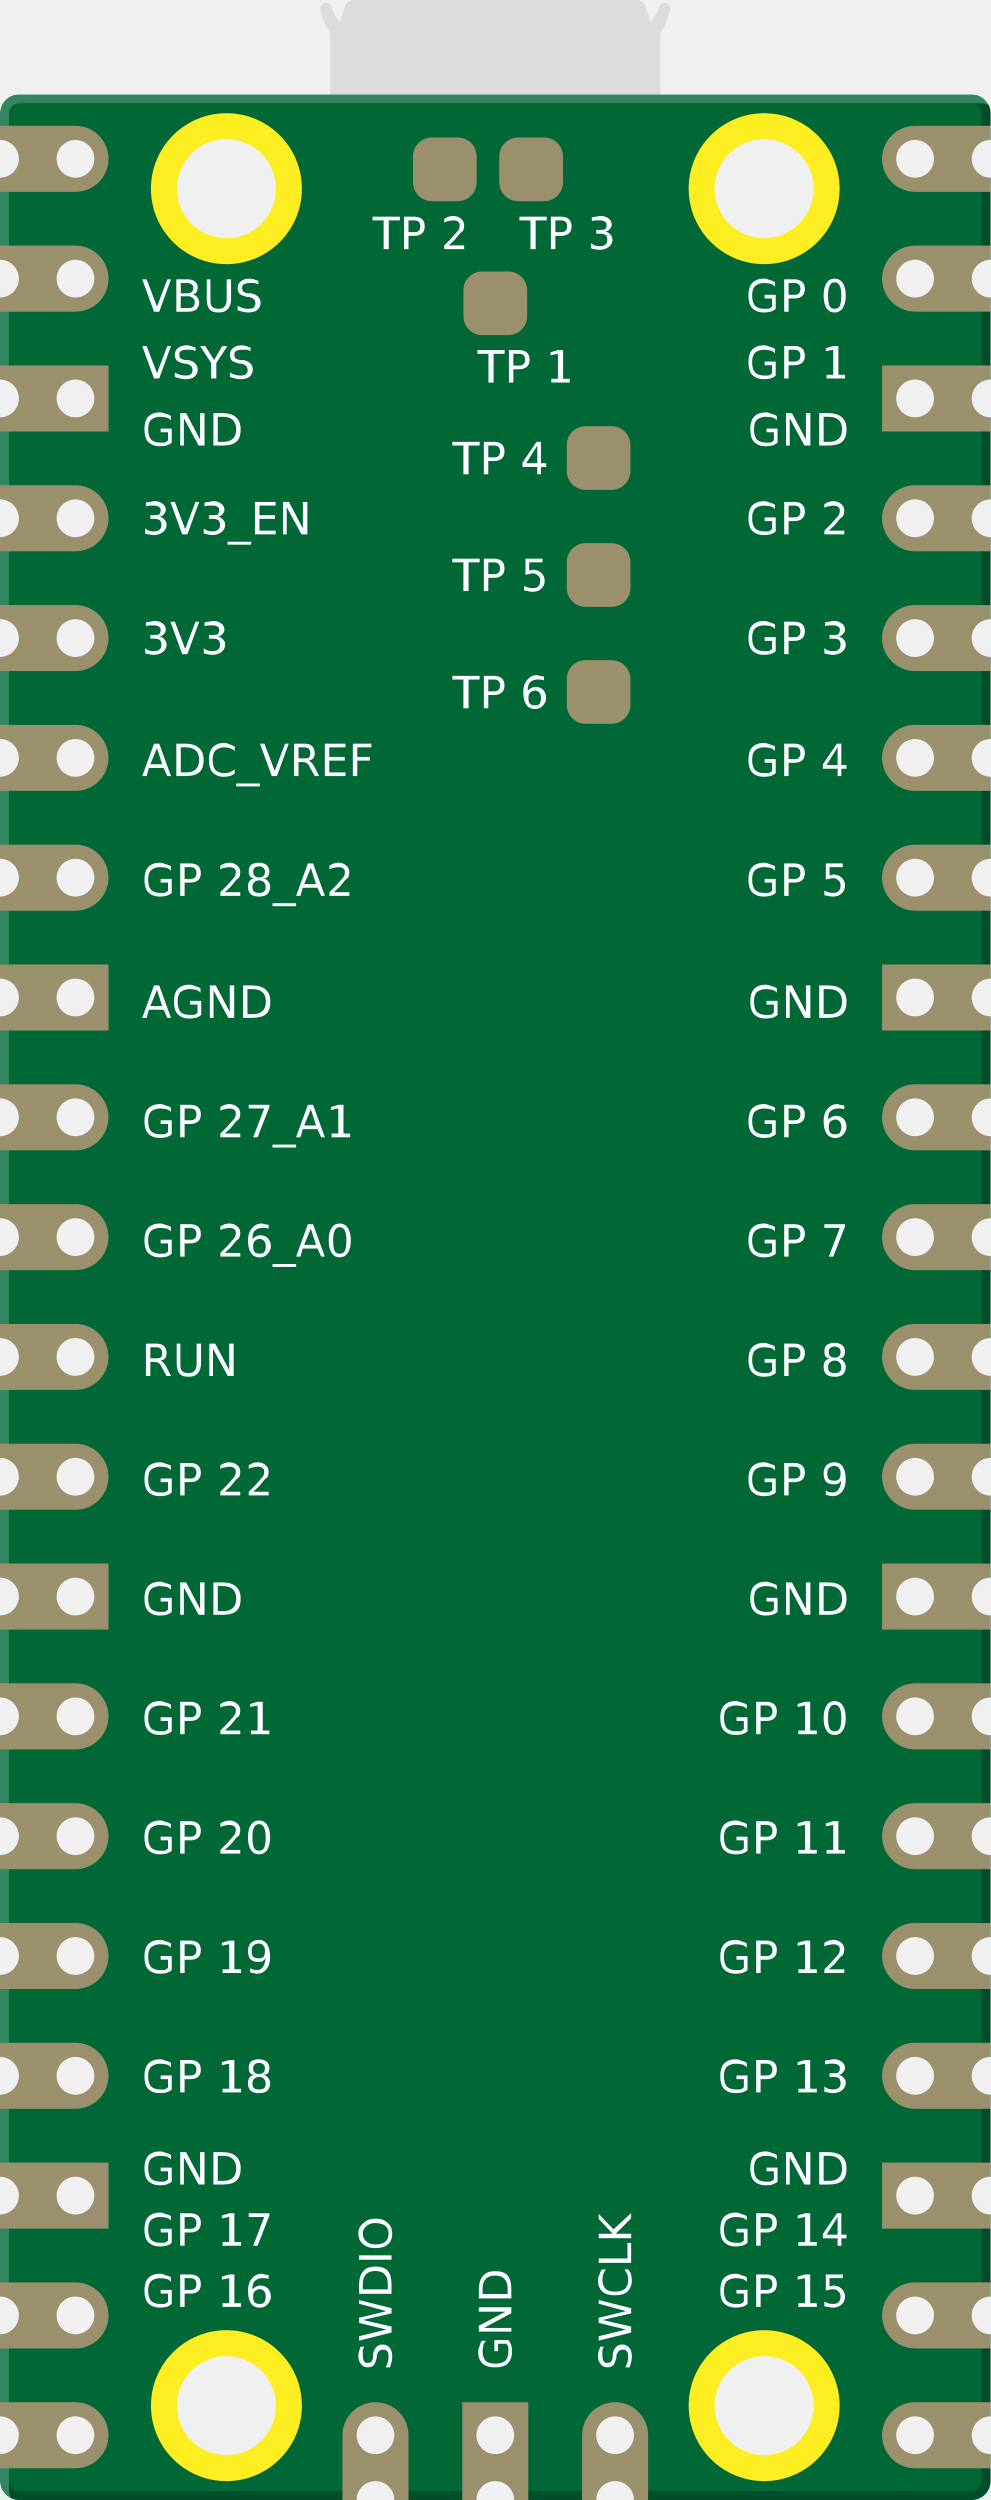
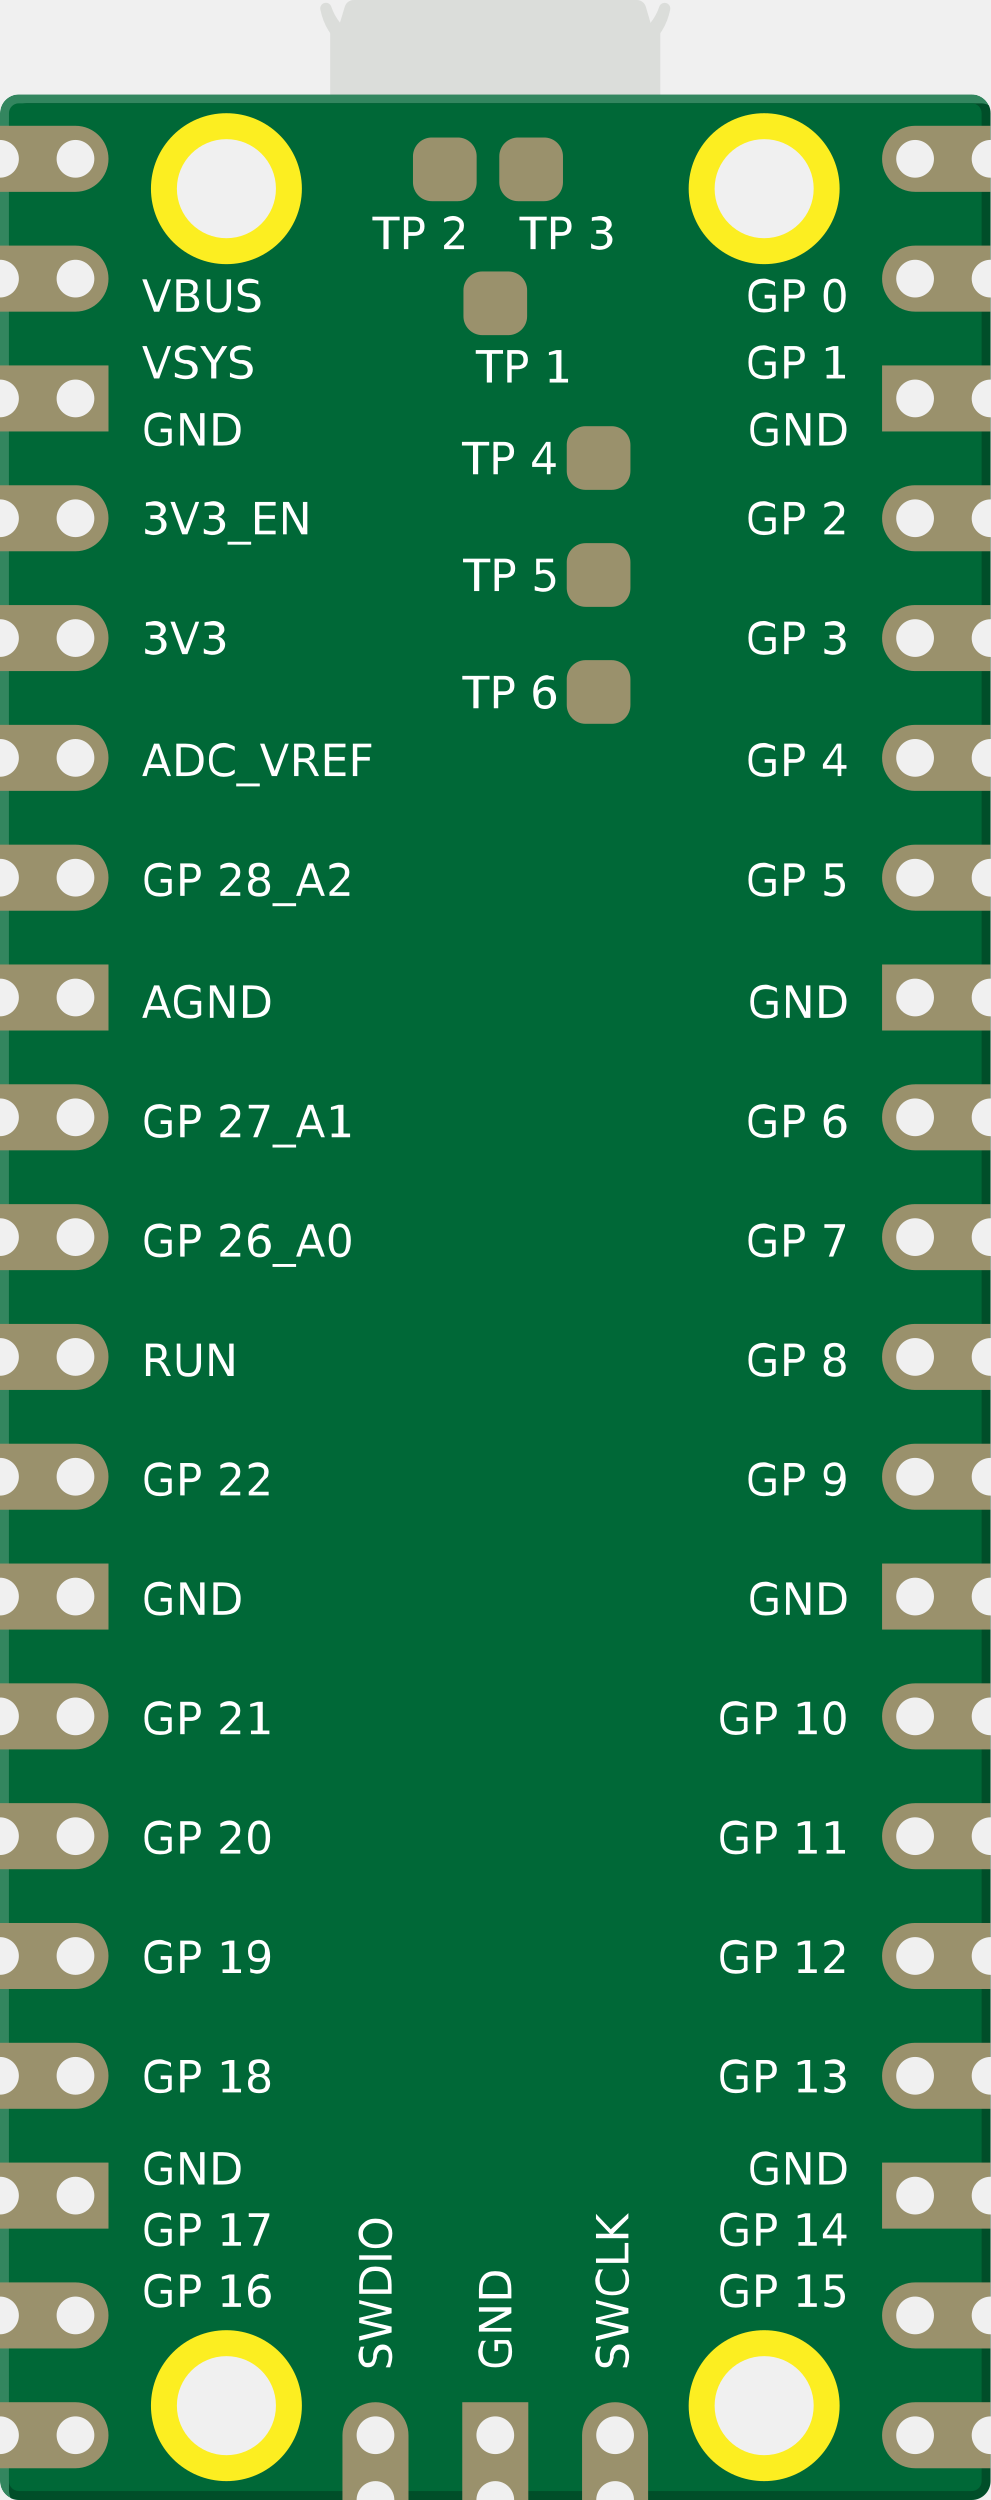
<svg xmlns="http://www.w3.org/2000/svg" viewBox="0 0 21 53">
  <defs>
    <g id="usb-micro-b-back">
      <path d="M-2.999-3a.199.199 0 0 0-.191.141l-.11.363L-3.5-2.294V2.8a.2.2 0 0 0 .2.2h1.221a.1.1 0 0 0 .1-.1V2.609a.201.201 0 0 0-.104-.176l-.679-.371a.2.2 0 0 1-.104-.176v-.292H-2.421V1.258H-1.737v.336h.404v.695a.2.2 0 0 0 .2.2h.324V2.129h1.619v.361h.325a.2.2 0 0 0 .2-.2V1.594H1.738V1.258h.686v.336h.444v.292a.2.2 0 0 1-.106.176L2.084 2.433a.2.2 0 0 0-.106.176v.292a.1.1 0 0 0 .1.1h1.22a.2.2 0 0 0 .2-.2V-2.294l-.2-.2L3.191-2.859a.2.2 0 0 0-.192-.141z" fill="#dbddda" />
      <path d="M-3.28-1.983a4.076 4.076 0 0 1-.257-.37 1.351 1.351 0 0 1-.106-.215 1.508 1.508 0 0 1-.065-.227A.12.12 0 0 1-3.477-2.859h0a1.084 1.084 0 0 0 .185.339 3.871 3.871 0 0 0 .279.305v0a.176.176 0 1 1-.252.247.182.182 0 0 1-.015-.018" fill="#dbddda" />
      <path d="M3.014-2.214a3.868 3.868 0 0 0 .279-.305A1.094 1.094 0 0 0 3.477-2.859h0a.12.12 0 0 1 .231.063 1.426 1.426 0 0 1-.065.227 1.35 1.35 0 0 1-.106.215 4.076 4.076 0 0 1-.257.37.176.176 0 1 1-.282-.212.167.167 0 0 1 .014-.017z" fill="#dbddda" />
    </g>
    <rect id="pcb" y="2" width="21" height="51" rx=".4" />
    <circle id="via" r=".4" />
    <g id="header-holes">
      <use href="#via" y="3.367" />
      <use href="#via" x="1.6" y="3.367" />
      <use href="#via" y="5.907" />
      <use href="#via" x="1.6" y="5.907" />
      <use href="#via" y="8.447" />
      <use href="#via" x="1.6" y="8.447" />
      <use href="#via" y="10.987" />
      <use href="#via" x="1.6" y="10.987" />
      <use href="#via" y="13.527" />
      <use href="#via" x="1.6" y="13.527" />
      <use href="#via" y="16.067" />
      <use href="#via" x="1.6" y="16.067" />
      <use href="#via" y="18.607" />
      <use href="#via" x="1.6" y="18.607" />
      <use href="#via" y="21.147" />
      <use href="#via" x="1.6" y="21.147" />
      <use href="#via" y="23.687" />
      <use href="#via" x="1.6" y="23.687" />
      <use href="#via" y="26.227" />
      <use href="#via" x="1.6" y="26.227" />
      <use href="#via" y="28.767" />
      <use href="#via" x="1.6" y="28.767" />
      <use href="#via" y="31.307" />
      <use href="#via" x="1.6" y="31.307" />
      <use href="#via" y="33.847" />
      <use href="#via" x="1.6" y="33.847" />
      <use href="#via" y="36.387" />
      <use href="#via" x="1.6" y="36.387" />
      <use href="#via" y="38.927" />
      <use href="#via" x="1.6" y="38.927" />
      <use href="#via" y="41.467" />
      <use href="#via" x="1.6" y="41.467" />
      <use href="#via" y="44.007" />
      <use href="#via" x="1.6" y="44.007" />
      <use href="#via" y="46.547" />
      <use href="#via" x="1.6" y="46.547" />
      <use href="#via" y="49.087" />
      <use href="#via" x="1.6" y="49.087" />
      <use href="#via" y="51.627" />
      <use href="#via" x="1.6" y="51.627" />
    </g>
    <circle id="mount-via" r="1.05" />
    <mask id="pcb-holes">
      <use href="#pcb" fill="#fff" />
      <g fill="#000">
        <use href="#header-holes" />
        <g transform="translate(21 0)scale(-1 1)">
          <use href="#header-holes" />
        </g>
        <use href="#via" x="7.96" y="53" />
        <use href="#via" x="7.96" y="51.627" />
        <use href="#via" x="10.5" y="53" />
        <use href="#via" x="10.5" y="51.627" />
        <use href="#via" x="13.04" y="53" />
        <use href="#via" x="13.04" y="51.627" />
        <use href="#mount-via" x="4.8" y="4" />
        <use href="#mount-via" x="16.2" y="4" />
        <use href="#mount-via" x="4.8" y="51" />
        <use href="#mount-via" x="16.2" y="51" />
      </g>
    </mask>
    <rect id="pcb-face" x=".19" y="2.19" width="20.62" height="50.62" rx=".21" fill="#006837" />
    <path id="pad" d="M0-.7h1.6a.7 .7 0 0 1 0 1.4H0z" />
    <rect id="pad-gnd" y="-.7" width="2.3" height="1.4" />
    <g id="header">
      <use href="#pad" y="3.367" />
      <use href="#pad" y="5.907" />
      <use href="#pad-gnd" y="8.447" />
      <use href="#pad" y="10.987" />
      <use href="#pad" y="13.527" />
      <use href="#pad" y="16.067" />
      <use href="#pad" y="18.607" />
      <use href="#pad-gnd" y="21.147" />
      <use href="#pad" y="23.687" />
      <use href="#pad" y="26.227" />
      <use href="#pad" y="28.767" />
      <use href="#pad" y="31.307" />
      <use href="#pad-gnd" y="33.847" />
      <use href="#pad" y="36.387" />
      <use href="#pad" y="38.927" />
      <use href="#pad" y="41.467" />
      <use href="#pad" y="44.007" />
      <use href="#pad-gnd" y="46.547" />
      <use href="#pad" y="49.087" />
      <use href="#pad" y="51.627" />
    </g>
+     <circle id="pad-mount" r="1.6" fill="#fcee21" />
    <path id="pad-debug" d="M-.7 0v-1.373a.7 .7 0 0 1 1.4 0V0z" />
    <rect id="pad-debug-gnd" x="-.7" y="-2.073" width="1.4" height="2.073" />
-     <circle id="pad-mount" r="1.6" fill="#fcee21" />
    <rect id="pad-test-square" x="-.675" y="-.675" width="1.35" height="1.35" rx=".4" />
  </defs>
  <use href="#usb-micro-b-back" x="10.5" y="3" />
  <g mask="url(#pcb-holes)">
    <use href="#pcb" fill="#33865f" />
    <use href="#pcb" x=".19" y=".19" fill="#004e29" />
    <use href="#pcb-face" />
    <g fill="#9a916c">
      <use href="#header" />
      <g transform="translate(21 0)scale(-1 1)">
        <use href="#header" />
      </g>
      <use href="#pad-debug" x="7.96" y="53" />
      <use href="#pad-debug-gnd" x="10.5" y="53" />
      <use href="#pad-debug" x="13.04" y="53" />
    </g>
    <use href="#pad-mount" x="4.8" y="4" />
    <use href="#pad-mount" x="16.2" y="4" />
    <use href="#pad-mount" x="4.8" y="51" />
    <use href="#pad-mount" x="16.2" y="51" />
  </g>
  <g fill="#9a916c">
    <use href="#pad-test-square" x="10.5" y="6.43" />
    <use href="#pad-test-square" x="9.43" y="3.59" />
    <use href="#pad-test-square" x="11.26" y="3.59" />
    <use href="#pad-test-square" x="12.69" y="9.71" />
    <use href="#pad-test-square" x="12.69" y="12.19" />
    <use href="#pad-test-square" x="12.69" y="14.67" />
  </g>
  <g font-family="Tahoma, Verdana, DejaVu Sans, sans-serif" font-size="0.94" fill="#fff">
    <g text-anchor="start">
      <text x="3" y="6.611">VBUS</text>
      <text x="3" y="8.027">VSYS</text>
      <text x="3" y="9.442">GND</text>
      <text x="3" y="11.329">3V3_EN</text>
      <text x="3" y="13.869">3V3</text>
      <text x="3" y="16.457">ADC_VREF</text>
      <text x="3" y="18.989">GP 28_A2</text>
      <text x="3" y="21.581">AGND</text>
      <text x="3" y="24.111">GP 27_A1</text>
      <text x="3" y="26.642">GP 26_A0</text>
      <text x="3" y="29.173">RUN</text>
      <text x="3" y="31.704">GP 22</text>
      <text x="3" y="34.235">GND</text>
      <text x="3" y="36.766">GP 21</text>
      <text x="3" y="39.297">GP 20</text>
      <text x="3" y="41.827">GP 19</text>
      <text x="3" y="44.358">GP 18</text>
      <text x="3" y="46.312">GND</text>
      <text x="3" y="47.61">GP 17</text>
      <text x="3" y="48.909">GP 16</text>
    </g>
    <g text-anchor="end">
      <text x="18" y="6.611">GP 0</text>
      <text x="18" y="8.027">GP 1</text>
      <text x="18" y="9.442">GND</text>
      <text x="18" y="11.329">GP 2</text>
      <text x="18" y="13.869">GP 3</text>
      <text x="18" y="16.457">GP 4</text>
      <text x="18" y="18.989">GP 5</text>
      <text x="18" y="21.581">GND</text>
      <text x="18" y="24.111">GP 6</text>
      <text x="18" y="26.642">GP 7</text>
      <text x="18" y="29.173">GP 8</text>
      <text x="18" y="31.704">GP 9</text>
      <text x="18" y="34.235">GND</text>
      <text x="18" y="36.766">GP 10</text>
      <text x="18" y="39.297">GP 11</text>
      <text x="18" y="41.827">GP 12</text>
      <text x="18" y="44.358">GP 13</text>
      <text x="18" y="46.312">GND</text>
      <text x="18" y="47.61">GP 14</text>
      <text x="18" y="48.909">GP 15</text>
    </g>
    <g text-anchor="start">
-       <text transform="translate(8.3 50.25)rotate(-90)">SWDIO</text>
-       <text transform="translate(10.84 50.25)rotate(-90)">GND</text>
-       <text transform="translate(13.38 50.25)rotate(-90)">SWCLK</text>
-     </g>
-     <g text-anchor="start">
-       <text x="10.12" y="8.111">TP 1</text>
-       <text x="7.9" y="5.284">TP 2</text>
-       <text x="11.01" y="5.284">TP 3</text>
-     </g>
-     <g text-anchor="end">
-       <text x="11.63" y="10.055">TP 4</text>
-       <text x="11.63" y="12.528">TP 5</text>
-       <text x="11.63" y="15.015">TP 6</text>
+       <text transform="translate(8.302 50.25)rotate(-90)">SWDIO</text>
+       <text transform="translate(10.841 50.25)rotate(-90)">GND</text>
+       <text transform="translate(13.322 50.25)rotate(-90)">SWCLK</text>
+       <text x="7.895" y="5.284">TP 2</text>
+       <text x="11.011" y="5.284">TP 3</text>
+       <text x="10.087" y="8.111">TP 1</text>
+       <text x="9.792" y="10.055">TP 4</text>
+       <text x="9.817" y="12.528">TP 5</text>
+       <text x="9.799" y="15.015">TP 6</text>
    </g>
  </g>
</svg>
